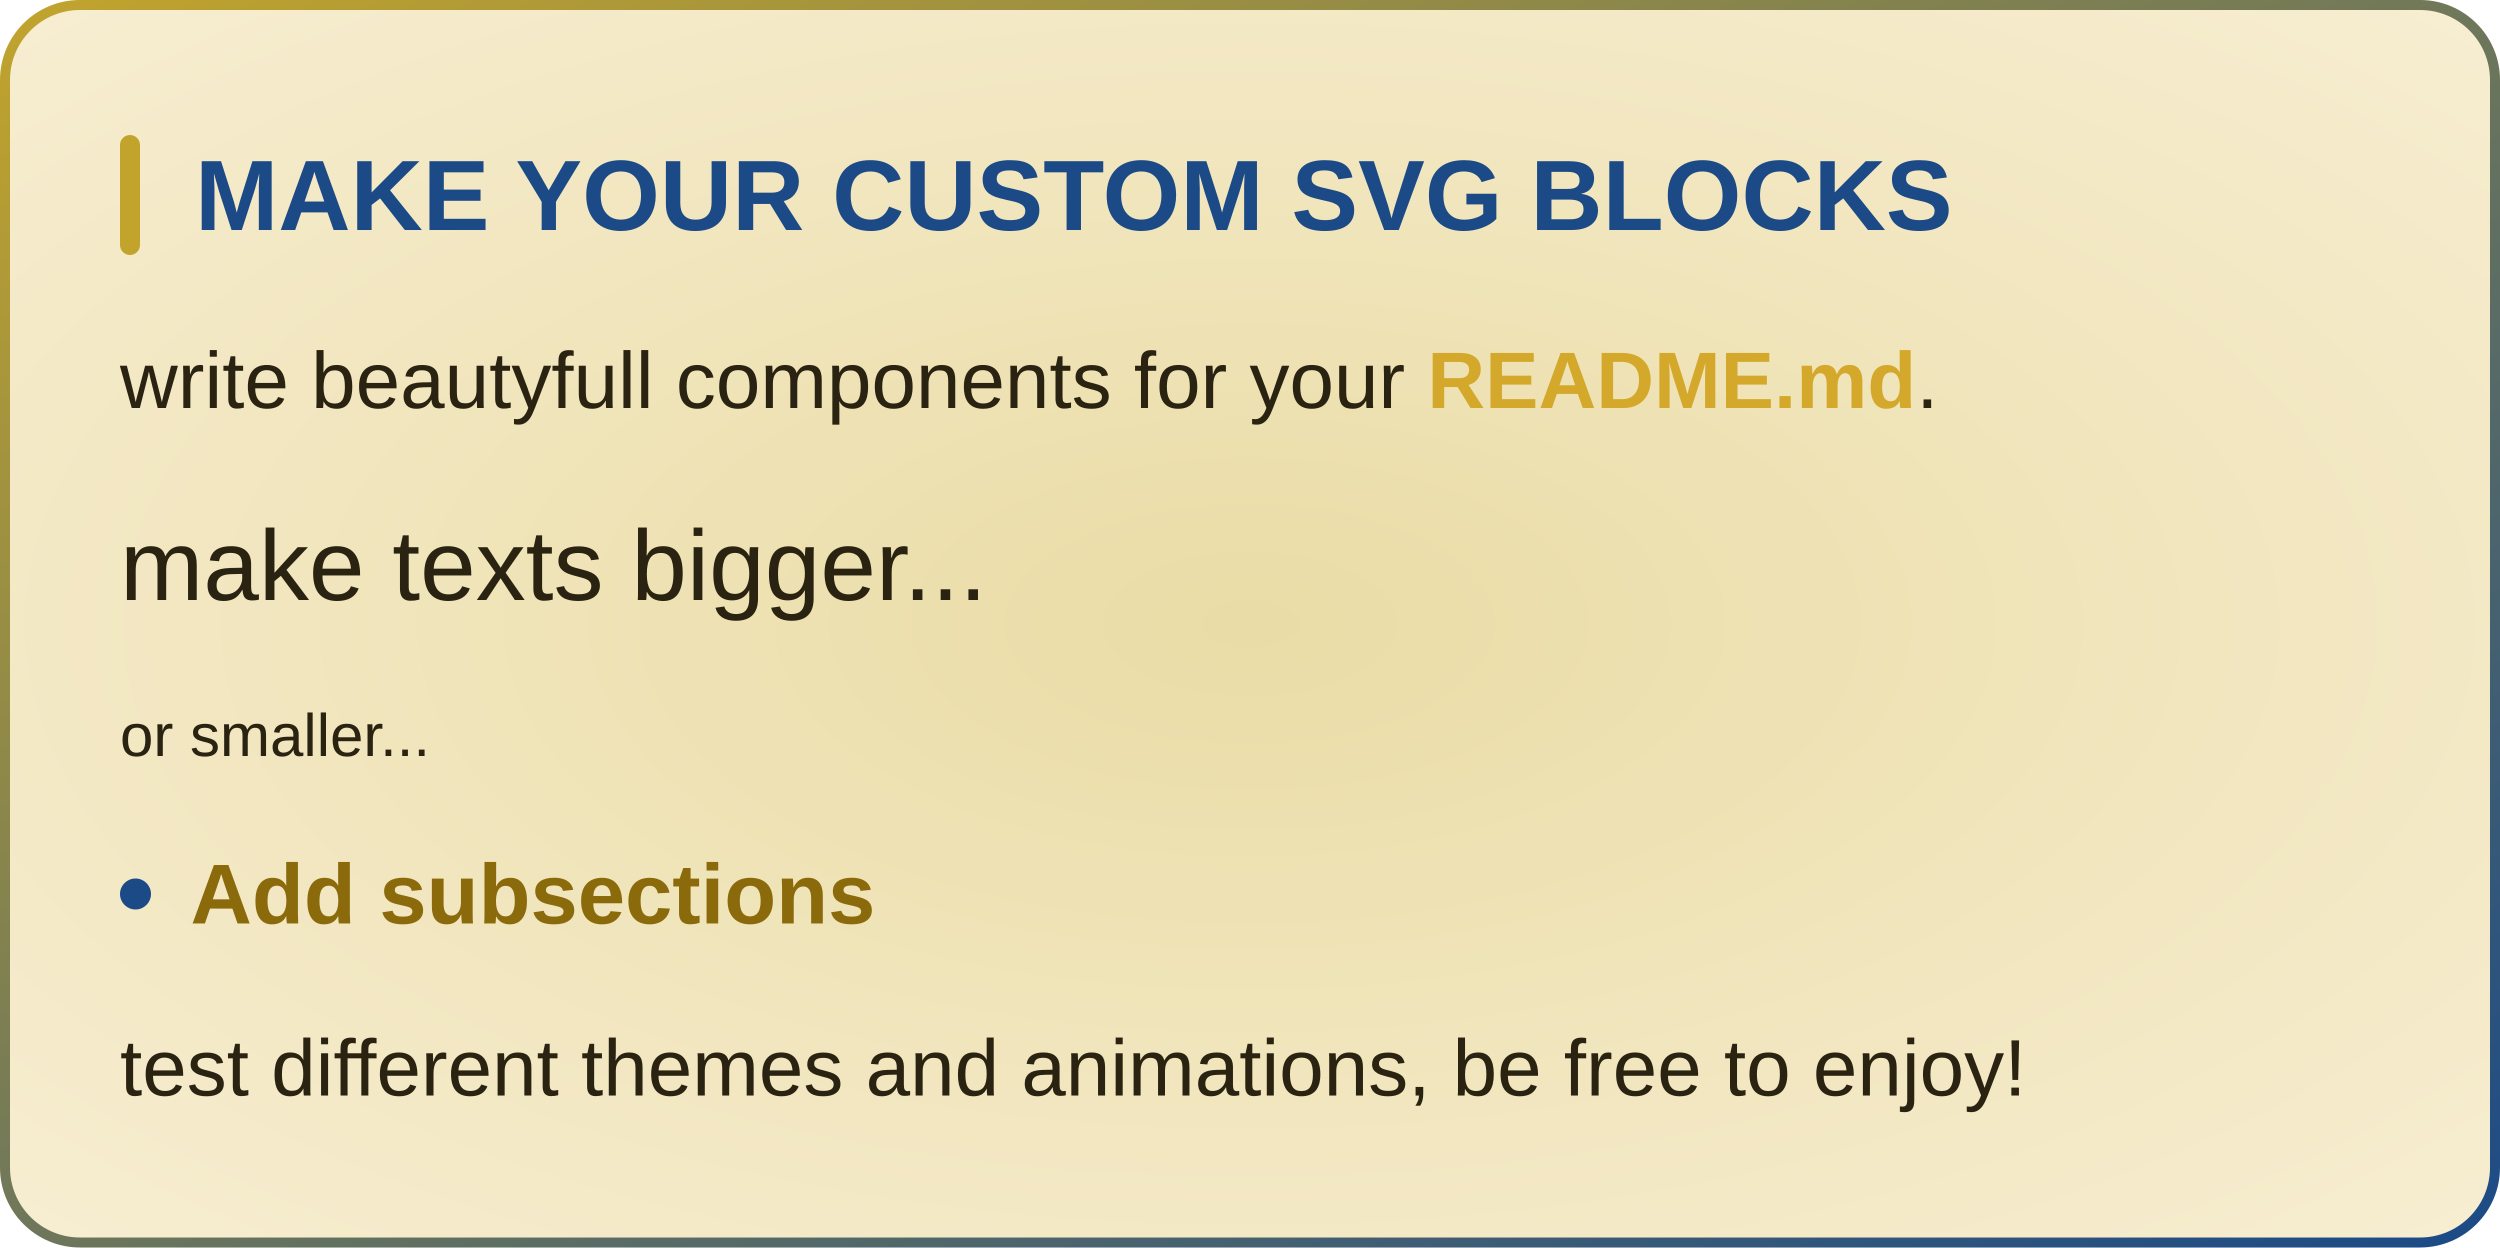
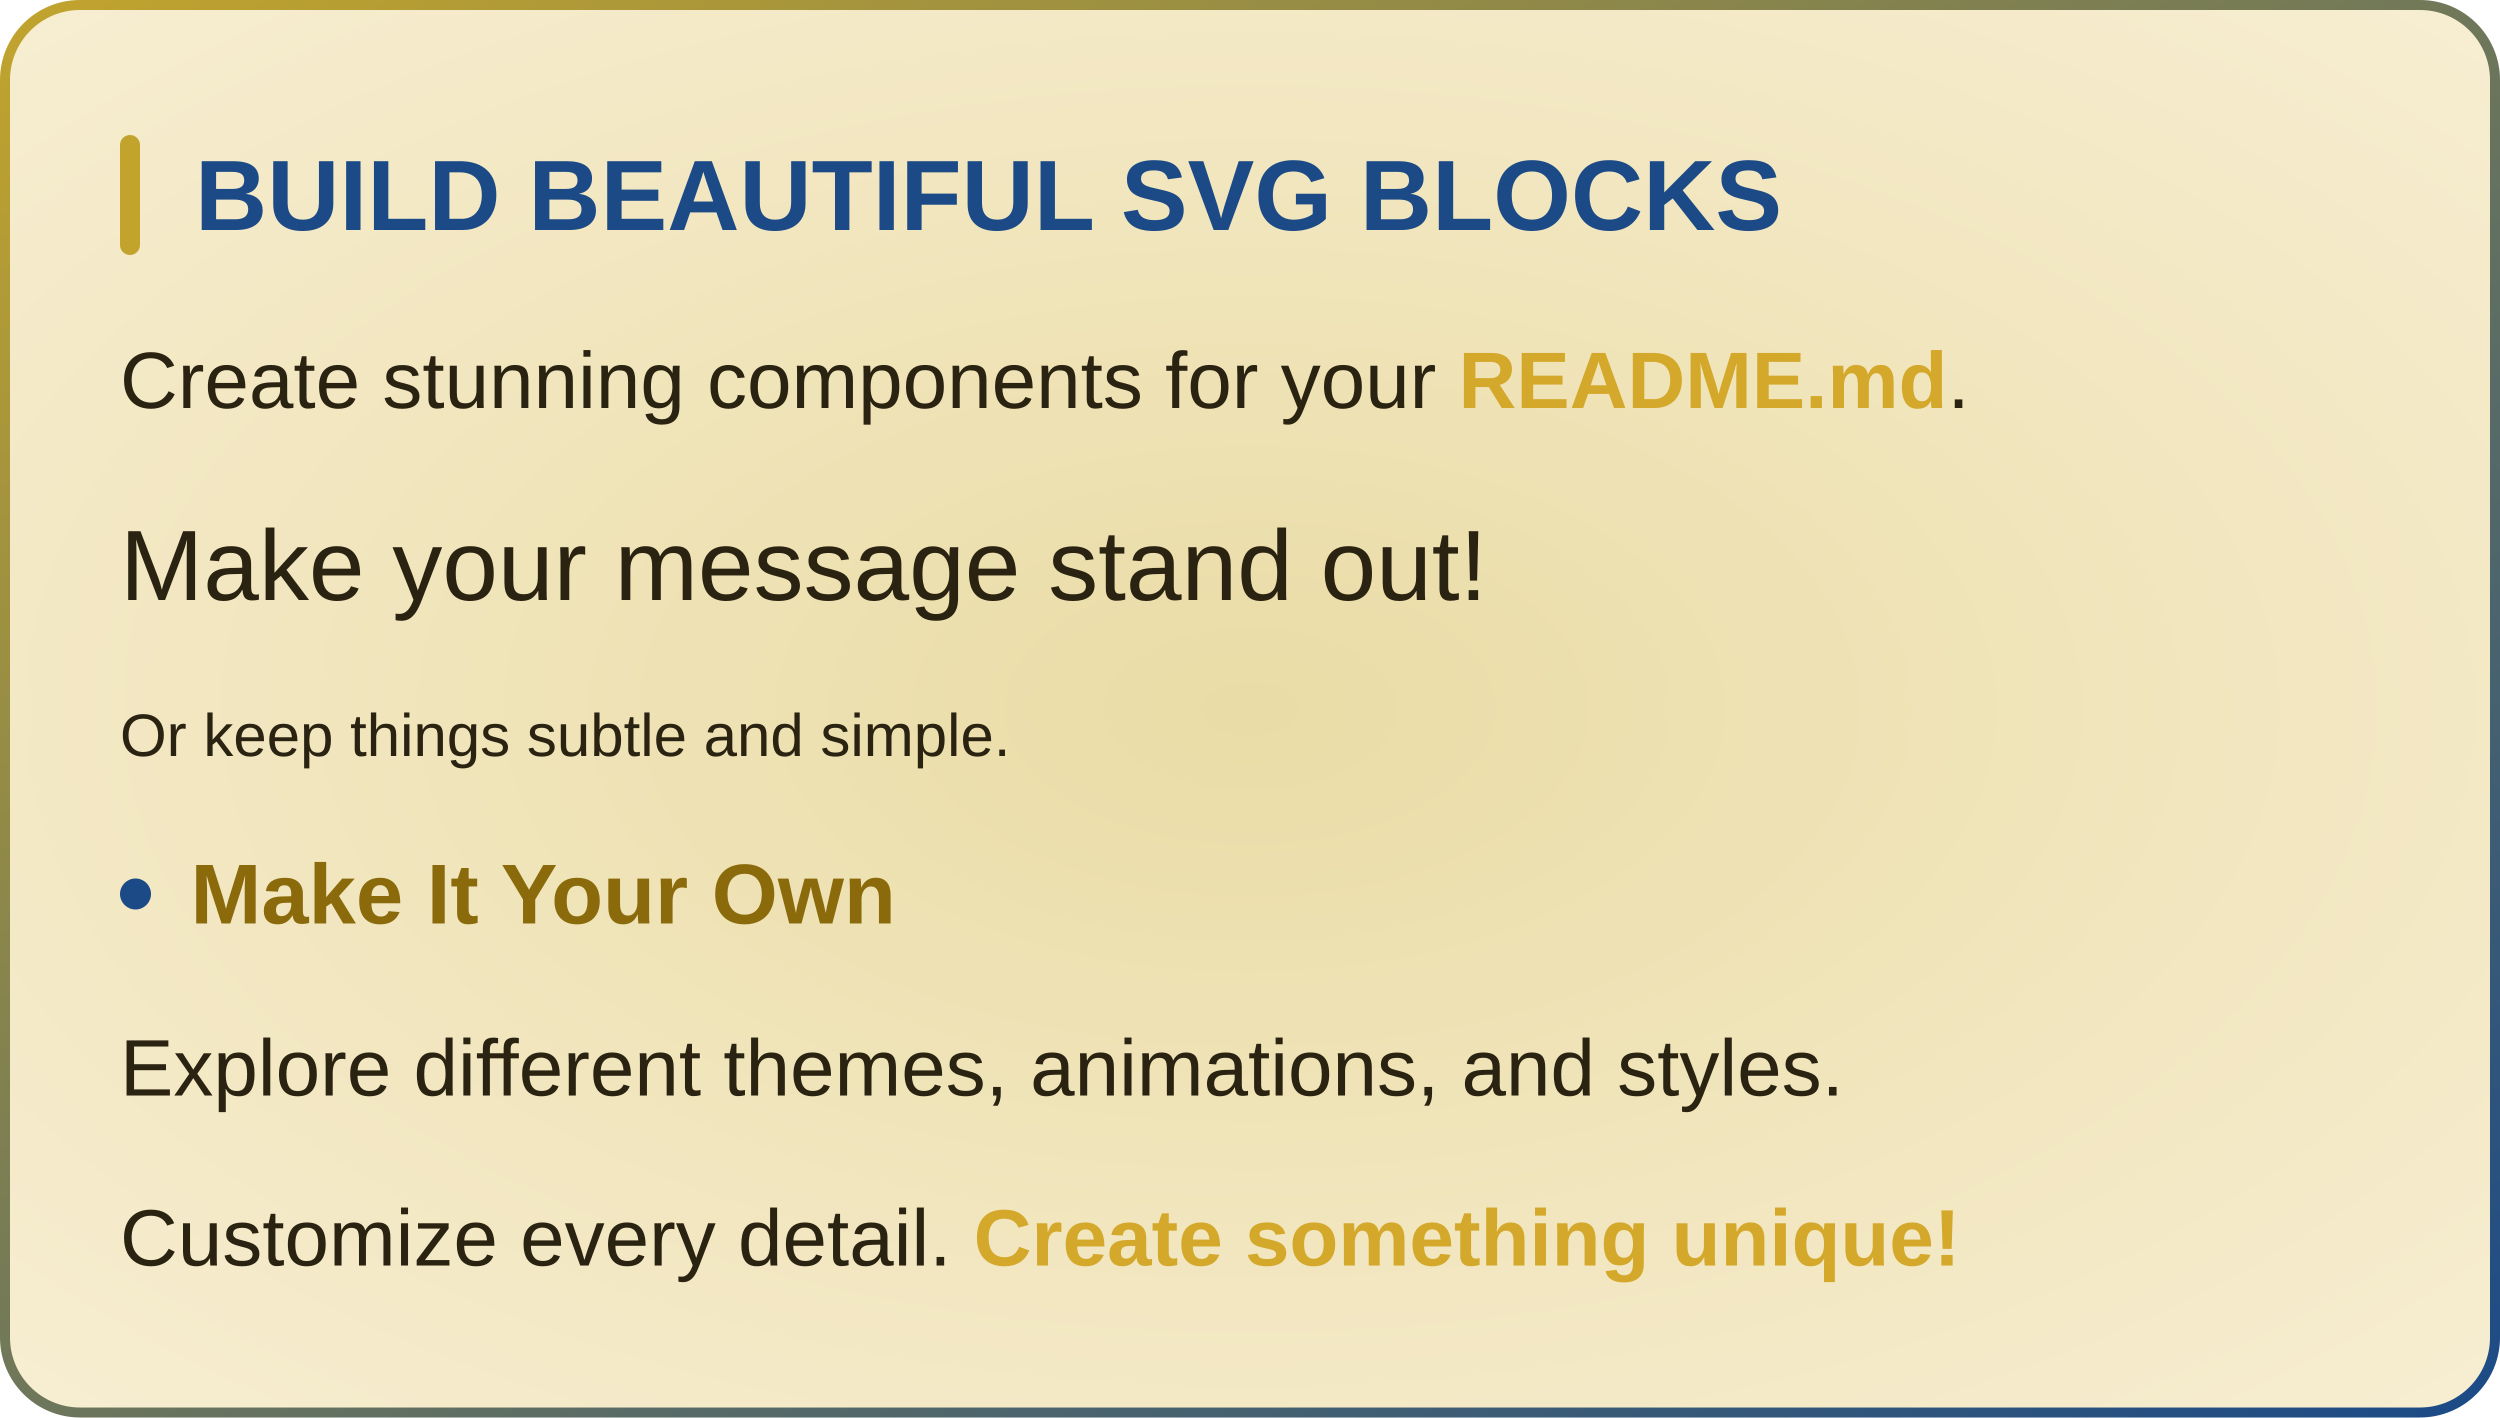
- <svg xmlns="http://www.w3.org/2000/svg" width="500" height="249.5" viewBox="0 0 500 249.5">
+ <svg xmlns="http://www.w3.org/2000/svg" width="500" height="283.5" viewBox="0 0 500 283.5">
  <style>
@keyframes entry {
  from { opacity: 0; transform: translateY(-24px); }
  to { opacity: 1; transform: none; }
}
.entry {
  animation: entry 0.8s ease-out both;
  transform-box: fill-box;
  transform-origin: center;
}
@media (prefers-reduced-motion: reduce) {
  .entry { animation: none; }
}
</style>
  <g class="entry">
    <defs>
      <radialGradient id="background" cx="0.5" cy="0.5" r="0.7">
        <stop offset="0" stop-color="#EADCA6" />
        <stop offset="1" stop-color="#F7EED2" />
      </radialGradient>
      <linearGradient id="border" x1="0" y1="0" x2="1" y2="1">
        <stop offset="0" stop-color="#C2A42D" />
        <stop offset="1" stop-color="#1B4A87" />
      </linearGradient>
    </defs>
-     <rect x="1" y="1" width="498" height="247.5" rx="15" fill="url(#background)" stroke="none" stroke-width="2" />
-     <rect x="1" y="1" width="498" height="247.5" rx="15" fill="none" stroke="url(#border)" stroke-width="2" />
+     <rect x="1" y="1" width="498" height="281.5" rx="15" fill="url(#background)" stroke="none" stroke-width="2" />
+     <rect x="1" y="1" width="498" height="281.5" rx="15" fill="none" stroke="url(#border)" stroke-width="2" />
    <g font-family="Arial, Helvetica, sans-serif">
      <rect x="24.0" y="27.0" width="4" height="24.0" rx="2" fill="#C2A42D" />
-       <text x="39.0" y="46.0" font-size="20" fill="#1B4A87" font-weight="700">MAKE YOUR CUSTOM SVG BLOCKS</text>
-       <text x="24.0" y="81.6" font-size="16" fill="#2B2311">write beautyfull components for your <tspan fill="#D4A82A" font-weight="700">README.md</tspan>.</text>
-       <text x="24.0" y="120.0" font-size="20" fill="#2B2311">make texts bigger...</text>
-       <text x="24.0" y="151.2" font-size="12" fill="#2B2311">or smaller...</text>
+       <text x="39.0" y="46.0" font-size="20" fill="#1B4A87" font-weight="700">BUILD BEAUTIFUL SVG BLOCKS</text>
+       <text x="24.0" y="81.6" font-size="16" fill="#2B2311">Create stunning components for your <tspan fill="#D4A82A" font-weight="700">README.md</tspan>.</text>
+       <text x="24.0" y="120.0" font-size="20" fill="#2B2311">Make your message stand out!</text>
+       <text x="24.0" y="151.2" font-size="12" fill="#2B2311">Or keep things subtle and simple.</text>
      <circle cx="27.1" cy="178.8" r="3.1" fill="#1B4A87" />
-       <text x="38.1" y="184.7" font-size="17" fill="#8A6A0A" font-weight="700">Add subsections</text>
-       <text x="24.0" y="219.1" font-size="16" fill="#2B2311">test different themes and animations, be free to enjoy!</text>
+       <text x="38.1" y="184.7" font-size="17" fill="#8A6A0A" font-weight="700">Make It Your Own</text>
+       <text x="24.0" y="219.1" font-size="16" fill="#2B2311">Explore different themes, animations, and styles.</text>
+       <text x="24.0" y="253.1" font-size="16" fill="#2B2311">Customize every detail. <tspan fill="#D4A82A" font-weight="700">Create something unique!</tspan>
+       </text>
    </g>
  </g>
</svg>
